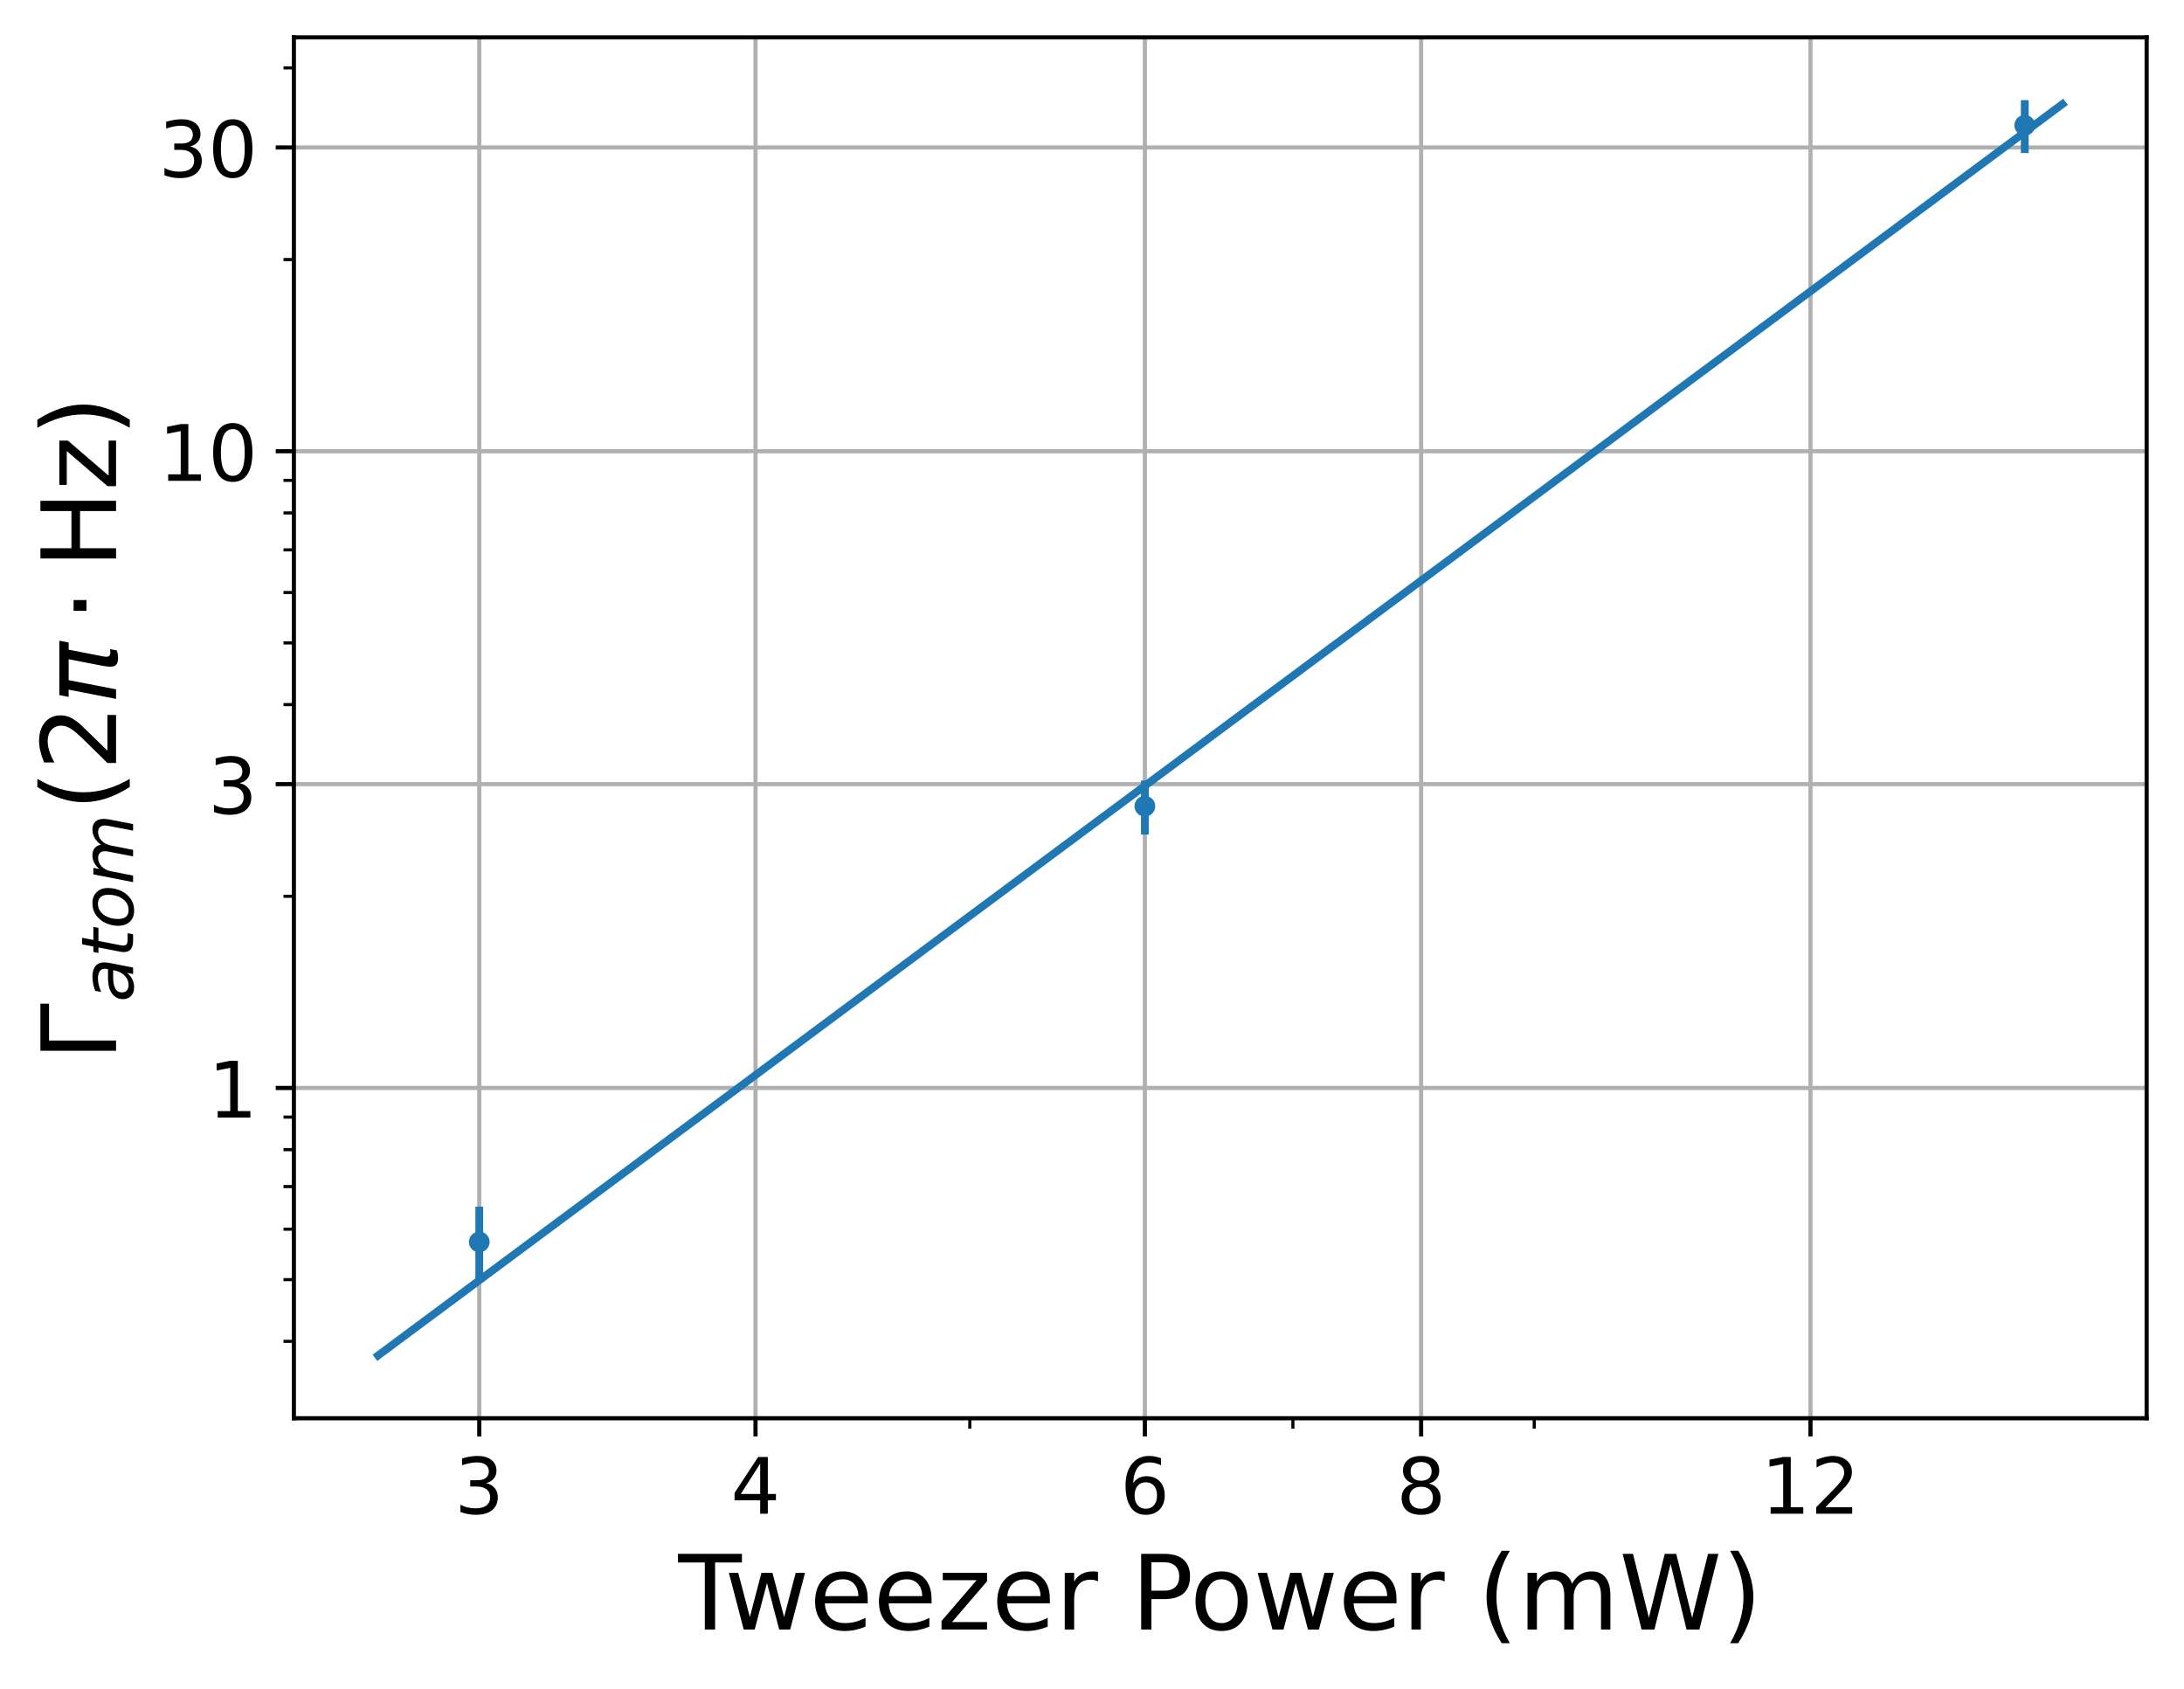
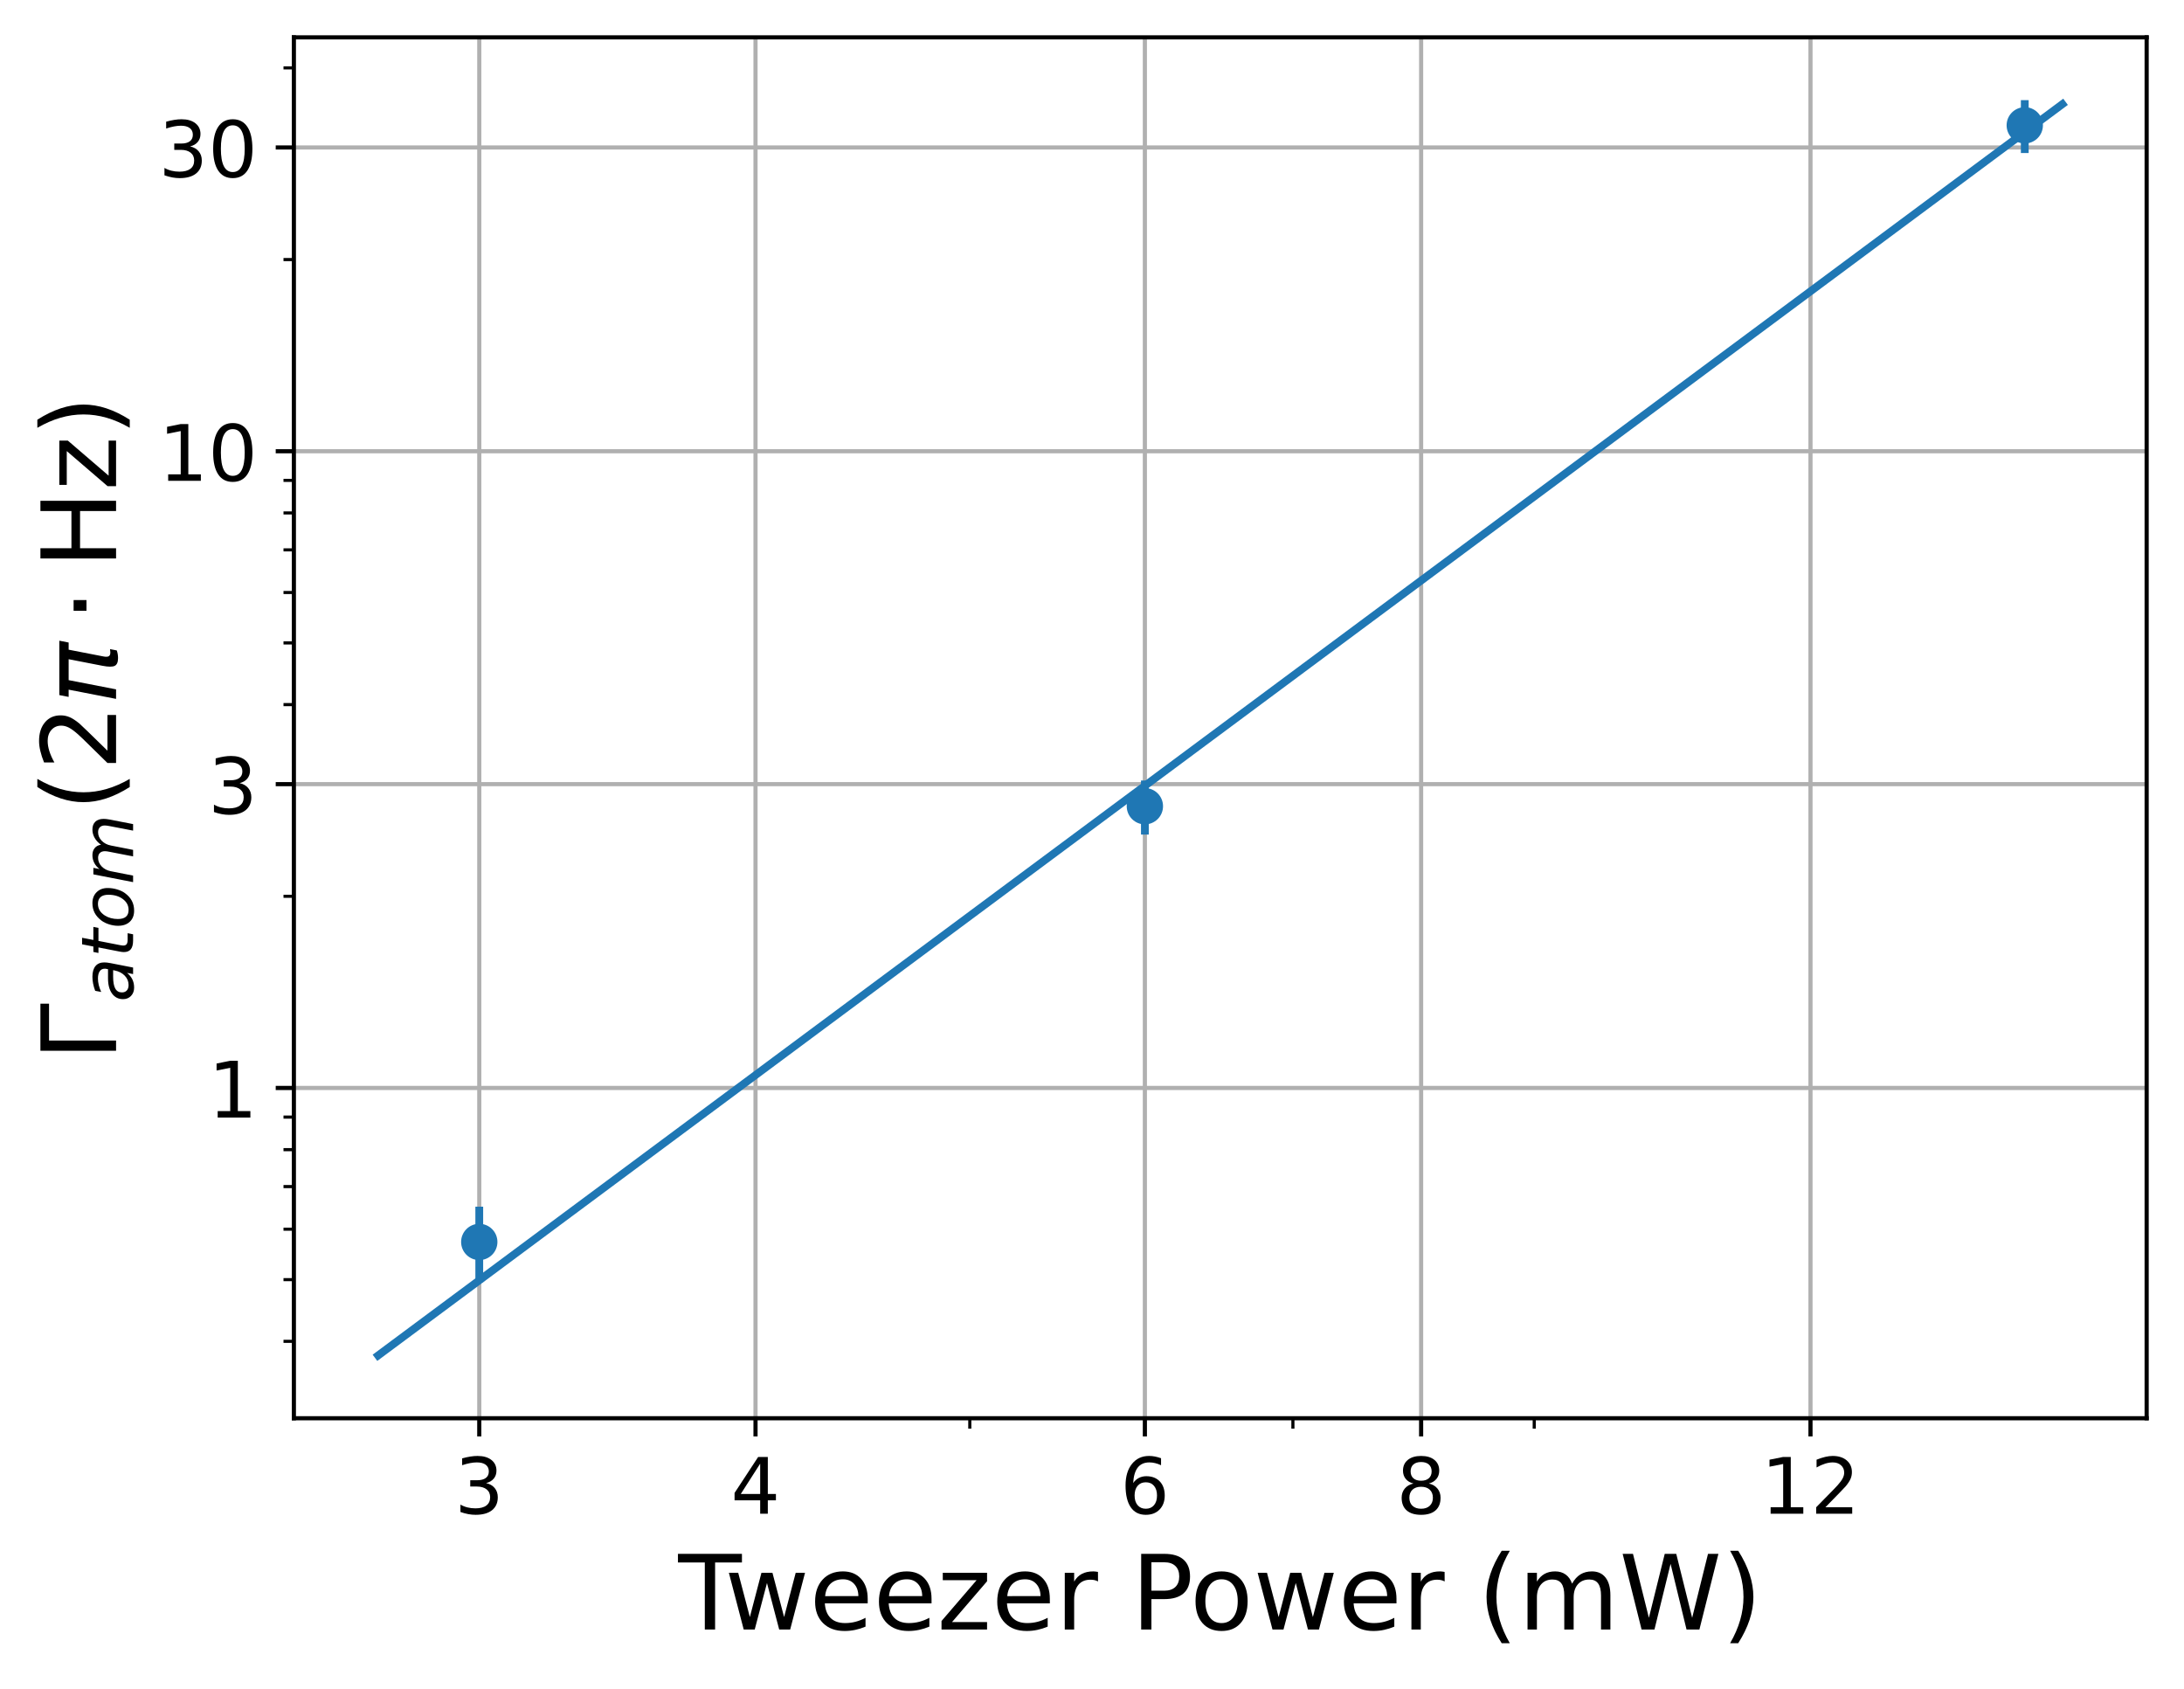
<svg xmlns="http://www.w3.org/2000/svg" xmlns:xlink="http://www.w3.org/1999/xlink" height="325.385pt" version="1.1" viewBox="0 0 420.964 325.385" width="420.964pt">
  <defs>
    <style type="text/css">*{stroke-linecap:butt;stroke-linejoin:round;}</style>
  </defs>
  <g id="figure_1">
    <g id="patch_1">
      <path d="M 0 325.385  L 420.964 325.385  L 420.964 0  L 0 0  z " style="fill:none;" />
    </g>
    <g id="axes_1">
      <g id="patch_2">
        <path d="M 56.644 273.312  L 413.764 273.312  L 413.764 7.2  L 56.644 7.2  z " style="fill:none;" />
      </g>
      <g id="matplotlib.axis_1">
        <g id="xtick_1">
          <g id="line2d_1">
            <path clip-path="url(#pf7d0f7ad61)" d="M 92.378 273.312  L 92.378 7.2  " style="fill:none;stroke:#b0b0b0;stroke-linecap:square;stroke-width:0.8;" />
          </g>
          <g id="line2d_2">
            <defs>
              <path d="M 0 0  L 0 3.5  " id="m005f0a59be" style="stroke:#000000;stroke-width:0.8;" />
            </defs>
            <g>
              <use style="stroke:#000000;stroke-width:0.8;" x="92.378" xlink:href="#m005f0a59be" y="273.312" />
            </g>
          </g>
          <g id="text_1">
            <g transform="translate(87.60597 291.7097)scale(0.15 -0.15)">
              <defs>
                <path d="M 40.578 39.312  Q 47.656 37.797 51.625 33  Q 55.609 28.219 55.609 21.188  Q 55.609 10.406 48.188 4.484  Q 40.766 -1.422 27.094 -1.422  Q 22.516 -1.422 17.656 -0.516  Q 12.797 0.391 7.625 2.203  L 7.625 11.719  Q 11.719 9.328 16.594 8.109  Q 21.484 6.891 26.812 6.891  Q 36.078 6.891 40.938 10.547  Q 45.797 14.203 45.797 21.188  Q 45.797 27.641 41.281 31.266  Q 36.766 34.906 28.719 34.906  L 20.219 34.906  L 20.219 43.016  L 29.109 43.016  Q 36.375 43.016 40.234 45.922  Q 44.094 48.828 44.094 54.297  Q 44.094 59.906 40.109 62.906  Q 36.141 65.922 28.719 65.922  Q 24.656 65.922 20.016 65.031  Q 15.375 64.156 9.812 62.312  L 9.812 71.094  Q 15.438 72.656 20.344 73.438  Q 25.25 74.219 29.594 74.219  Q 40.828 74.219 47.359 69.109  Q 53.906 64.016 53.906 55.328  Q 53.906 49.266 50.438 45.094  Q 46.969 40.922 40.578 39.312  z " id="DejaVuSans-51" />
              </defs>
              <use xlink:href="#DejaVuSans-51" />
            </g>
          </g>
        </g>
        <g id="xtick_2">
          <g id="line2d_3">
            <path clip-path="url(#pf7d0f7ad61)" d="M 145.625 273.312  L 145.625 7.2  " style="fill:none;stroke:#b0b0b0;stroke-linecap:square;stroke-width:0.8;" />
          </g>
          <g id="line2d_4">
            <g>
              <use style="stroke:#000000;stroke-width:0.8;" x="145.625" xlink:href="#m005f0a59be" y="273.312" />
            </g>
          </g>
          <g id="text_2">
            <g transform="translate(140.8536 291.7097)scale(0.15 -0.15)">
              <defs>
                <path d="M 37.797 64.312  L 12.891 25.391  L 37.797 25.391  z M 35.203 72.906  L 47.609 72.906  L 47.609 25.391  L 58.016 25.391  L 58.016 17.188  L 47.609 17.188  L 47.609 0  L 37.797 0  L 37.797 17.188  L 4.891 17.188  L 4.891 26.703  z " id="DejaVuSans-52" />
              </defs>
              <use xlink:href="#DejaVuSans-52" />
            </g>
          </g>
        </g>
        <g id="xtick_3">
          <g id="line2d_5">
            <path clip-path="url(#pf7d0f7ad61)" d="M 220.674 273.312  L 220.674 7.2  " style="fill:none;stroke:#b0b0b0;stroke-linecap:square;stroke-width:0.8;" />
          </g>
          <g id="line2d_6">
            <g>
              <use style="stroke:#000000;stroke-width:0.8;" x="220.674" xlink:href="#m005f0a59be" y="273.312" />
            </g>
          </g>
          <g id="text_3">
            <g transform="translate(215.9018 291.7097)scale(0.15 -0.15)">
              <defs>
                <path d="M 33.016 40.375  Q 26.375 40.375 22.484 35.828  Q 18.609 31.297 18.609 23.391  Q 18.609 15.531 22.484 10.953  Q 26.375 6.391 33.016 6.391  Q 39.656 6.391 43.531 10.953  Q 47.406 15.531 47.406 23.391  Q 47.406 31.297 43.531 35.828  Q 39.656 40.375 33.016 40.375  z M 52.594 71.297  L 52.594 62.312  Q 48.875 64.062 45.094 64.984  Q 41.312 65.922 37.594 65.922  Q 27.828 65.922 22.672 59.328  Q 17.531 52.734 16.797 39.406  Q 19.672 43.656 24.016 45.922  Q 28.375 48.188 33.594 48.188  Q 44.578 48.188 50.953 41.516  Q 57.328 34.859 57.328 23.391  Q 57.328 12.156 50.688 5.359  Q 44.047 -1.422 33.016 -1.422  Q 20.359 -1.422 13.672 8.266  Q 6.984 17.969 6.984 36.375  Q 6.984 53.656 15.188 63.938  Q 23.391 74.219 37.203 74.219  Q 40.922 74.219 44.703 73.484  Q 48.484 72.75 52.594 71.297  z " id="DejaVuSans-54" />
              </defs>
              <use xlink:href="#DejaVuSans-54" />
            </g>
          </g>
        </g>
        <g id="xtick_4">
          <g id="line2d_7">
            <path clip-path="url(#pf7d0f7ad61)" d="M 273.921 273.312  L 273.921 7.2  " style="fill:none;stroke:#b0b0b0;stroke-linecap:square;stroke-width:0.8;" />
          </g>
          <g id="line2d_8">
            <g>
              <use style="stroke:#000000;stroke-width:0.8;" x="273.921" xlink:href="#m005f0a59be" y="273.312" />
            </g>
          </g>
          <g id="text_4">
            <g transform="translate(269.1494 291.7097)scale(0.15 -0.15)">
              <defs>
                <path d="M 31.781 34.625  Q 24.75 34.625 20.719 30.859  Q 16.703 27.094 16.703 20.516  Q 16.703 13.922 20.719 10.156  Q 24.75 6.391 31.781 6.391  Q 38.812 6.391 42.859 10.172  Q 46.922 13.969 46.922 20.516  Q 46.922 27.094 42.891 30.859  Q 38.875 34.625 31.781 34.625  z M 21.922 38.812  Q 15.578 40.375 12.031 44.719  Q 8.5 49.078 8.5 55.328  Q 8.5 64.062 14.719 69.141  Q 20.953 74.219 31.781 74.219  Q 42.672 74.219 48.875 69.141  Q 55.078 64.062 55.078 55.328  Q 55.078 49.078 51.531 44.719  Q 48 40.375 41.703 38.812  Q 48.828 37.156 52.797 32.312  Q 56.781 27.484 56.781 20.516  Q 56.781 9.906 50.312 4.234  Q 43.844 -1.422 31.781 -1.422  Q 19.734 -1.422 13.25 4.234  Q 6.781 9.906 6.781 20.516  Q 6.781 27.484 10.781 32.312  Q 14.797 37.156 21.922 38.812  z M 18.312 54.391  Q 18.312 48.734 21.844 45.562  Q 25.391 42.391 31.781 42.391  Q 38.141 42.391 41.719 45.562  Q 45.312 48.734 45.312 54.391  Q 45.312 60.062 41.719 63.234  Q 38.141 66.406 31.781 66.406  Q 25.391 66.406 21.844 63.234  Q 18.312 60.062 18.312 54.391  z " id="DejaVuSans-56" />
              </defs>
              <use xlink:href="#DejaVuSans-56" />
            </g>
          </g>
        </g>
        <g id="xtick_5">
          <g id="line2d_9">
            <path clip-path="url(#pf7d0f7ad61)" d="M 348.97 273.312  L 348.97 7.2  " style="fill:none;stroke:#b0b0b0;stroke-linecap:square;stroke-width:0.8;" />
          </g>
          <g id="line2d_10">
            <g>
              <use style="stroke:#000000;stroke-width:0.8;" x="348.97" xlink:href="#m005f0a59be" y="273.312" />
            </g>
          </g>
          <g id="text_5">
            <g transform="translate(339.4258 291.7097)scale(0.15 -0.15)">
              <defs>
                <path d="M 12.406 8.297  L 28.516 8.297  L 28.516 63.922  L 10.984 60.406  L 10.984 69.391  L 28.422 72.906  L 38.281 72.906  L 38.281 8.297  L 54.391 8.297  L 54.391 0  L 12.406 0  z " id="DejaVuSans-49" />
                <path d="M 19.188 8.297  L 53.609 8.297  L 53.609 0  L 7.328 0  L 7.328 8.297  Q 12.938 14.109 22.625 23.891  Q 32.328 33.688 34.812 36.531  Q 39.547 41.844 41.422 45.531  Q 43.312 49.219 43.312 52.781  Q 43.312 58.594 39.234 62.25  Q 35.156 65.922 28.609 65.922  Q 23.969 65.922 18.812 64.312  Q 13.672 62.703 7.812 59.422  L 7.812 69.391  Q 13.766 71.781 18.938 73  Q 24.125 74.219 28.422 74.219  Q 39.75 74.219 46.484 68.547  Q 53.219 62.891 53.219 53.422  Q 53.219 48.922 51.531 44.891  Q 49.859 40.875 45.406 35.406  Q 44.188 33.984 37.641 27.219  Q 31.109 20.453 19.188 8.297  z " id="DejaVuSans-50" />
              </defs>
              <use xlink:href="#DejaVuSans-49" />
              <use x="63.623" xlink:href="#DejaVuSans-50" />
            </g>
          </g>
        </g>
        <g id="xtick_6">
          <g id="line2d_11">
            <defs>
              <path d="M 0 0  L 0 2  " id="m6449f80ab4" style="stroke:#000000;stroke-width:0.6;" />
            </defs>
            <g>
              <use style="stroke:#000000;stroke-width:0.6;" x="186.927" xlink:href="#m6449f80ab4" y="273.312" />
            </g>
          </g>
        </g>
        <g id="xtick_7">
          <g id="line2d_12">
            <g>
              <use style="stroke:#000000;stroke-width:0.6;" x="249.206" xlink:href="#m6449f80ab4" y="273.312" />
            </g>
          </g>
        </g>
        <g id="xtick_8">
          <g id="line2d_13">
            <g>
              <use style="stroke:#000000;stroke-width:0.6;" x="295.722" xlink:href="#m6449f80ab4" y="273.312" />
            </g>
          </g>
        </g>
        <g id="text_6">
          <g transform="translate(130.7334 314.0261)scale(0.2 -0.2)">
            <defs>
              <path d="M -0.297 72.906  L 61.375 72.906  L 61.375 64.594  L 35.5 64.594  L 35.5 0  L 25.594 0  L 25.594 64.594  L -0.297 64.594  z " id="DejaVuSans-84" />
              <path d="M 4.203 54.688  L 13.188 54.688  L 24.422 12.016  L 35.594 54.688  L 46.188 54.688  L 57.422 12.016  L 68.609 54.688  L 77.594 54.688  L 63.281 0  L 52.688 0  L 40.922 44.828  L 29.109 0  L 18.5 0  z " id="DejaVuSans-119" />
              <path d="M 56.203 29.594  L 56.203 25.203  L 14.891 25.203  Q 15.484 15.922 20.484 11.062  Q 25.484 6.203 34.422 6.203  Q 39.594 6.203 44.453 7.469  Q 49.312 8.734 54.109 11.281  L 54.109 2.781  Q 49.266 0.734 44.188 -0.344  Q 39.109 -1.422 33.891 -1.422  Q 20.797 -1.422 13.156 6.188  Q 5.516 13.812 5.516 26.812  Q 5.516 40.234 12.766 48.109  Q 20.016 56 32.328 56  Q 43.359 56 49.781 48.891  Q 56.203 41.797 56.203 29.594  z M 47.219 32.234  Q 47.125 39.594 43.094 43.984  Q 39.062 48.391 32.422 48.391  Q 24.906 48.391 20.391 44.141  Q 15.875 39.891 15.188 32.172  z " id="DejaVuSans-101" />
              <path d="M 5.516 54.688  L 48.188 54.688  L 48.188 46.484  L 14.406 7.172  L 48.188 7.172  L 48.188 0  L 4.297 0  L 4.297 8.203  L 38.094 47.516  L 5.516 47.516  z " id="DejaVuSans-122" />
              <path d="M 41.109 46.297  Q 39.594 47.172 37.812 47.578  Q 36.031 48 33.891 48  Q 26.266 48 22.188 43.047  Q 18.109 38.094 18.109 28.812  L 18.109 0  L 9.078 0  L 9.078 54.688  L 18.109 54.688  L 18.109 46.188  Q 20.953 51.172 25.484 53.578  Q 30.031 56 36.531 56  Q 37.453 56 38.578 55.875  Q 39.703 55.766 41.062 55.516  z " id="DejaVuSans-114" />
              <path id="DejaVuSans-32" />
              <path d="M 19.672 64.797  L 19.672 37.406  L 32.078 37.406  Q 38.969 37.406 42.719 40.969  Q 46.484 44.531 46.484 51.125  Q 46.484 57.672 42.719 61.234  Q 38.969 64.797 32.078 64.797  z M 9.812 72.906  L 32.078 72.906  Q 44.344 72.906 50.609 67.359  Q 56.891 61.812 56.891 51.125  Q 56.891 40.328 50.609 34.812  Q 44.344 29.297 32.078 29.297  L 19.672 29.297  L 19.672 0  L 9.812 0  z " id="DejaVuSans-80" />
              <path d="M 30.609 48.391  Q 23.391 48.391 19.188 42.75  Q 14.984 37.109 14.984 27.297  Q 14.984 17.484 19.156 11.844  Q 23.344 6.203 30.609 6.203  Q 37.797 6.203 41.984 11.859  Q 46.188 17.531 46.188 27.297  Q 46.188 37.016 41.984 42.703  Q 37.797 48.391 30.609 48.391  z M 30.609 56  Q 42.328 56 49.016 48.375  Q 55.719 40.766 55.719 27.297  Q 55.719 13.875 49.016 6.219  Q 42.328 -1.422 30.609 -1.422  Q 18.844 -1.422 12.172 6.219  Q 5.516 13.875 5.516 27.297  Q 5.516 40.766 12.172 48.375  Q 18.844 56 30.609 56  z " id="DejaVuSans-111" />
              <path d="M 31 75.875  Q 24.469 64.656 21.281 53.656  Q 18.109 42.672 18.109 31.391  Q 18.109 20.125 21.312 9.062  Q 24.516 -2 31 -13.188  L 23.188 -13.188  Q 15.875 -1.703 12.234 9.375  Q 8.594 20.453 8.594 31.391  Q 8.594 42.281 12.203 53.312  Q 15.828 64.359 23.188 75.875  z " id="DejaVuSans-40" />
              <path d="M 52 44.188  Q 55.375 50.25 60.062 53.125  Q 64.75 56 71.094 56  Q 79.641 56 84.281 50.016  Q 88.922 44.047 88.922 33.016  L 88.922 0  L 79.891 0  L 79.891 32.719  Q 79.891 40.578 77.094 44.375  Q 74.312 48.188 68.609 48.188  Q 61.625 48.188 57.562 43.547  Q 53.516 38.922 53.516 30.906  L 53.516 0  L 44.484 0  L 44.484 32.719  Q 44.484 40.625 41.703 44.406  Q 38.922 48.188 33.109 48.188  Q 26.219 48.188 22.156 43.531  Q 18.109 38.875 18.109 30.906  L 18.109 0  L 9.078 0  L 9.078 54.688  L 18.109 54.688  L 18.109 46.188  Q 21.188 51.219 25.484 53.609  Q 29.781 56 35.688 56  Q 41.656 56 45.828 52.969  Q 50 49.953 52 44.188  z " id="DejaVuSans-109" />
              <path d="M 3.328 72.906  L 13.281 72.906  L 28.609 11.281  L 43.891 72.906  L 54.984 72.906  L 70.312 11.281  L 85.594 72.906  L 95.609 72.906  L 77.297 0  L 64.891 0  L 49.516 63.281  L 33.984 0  L 21.578 0  z " id="DejaVuSans-87" />
              <path d="M 8.016 75.875  L 15.828 75.875  Q 23.141 64.359 26.781 53.312  Q 30.422 42.281 30.422 31.391  Q 30.422 20.453 26.781 9.375  Q 23.141 -1.703 15.828 -13.188  L 8.016 -13.188  Q 14.5 -2 17.703 9.062  Q 20.906 20.125 20.906 31.391  Q 20.906 42.672 17.703 53.656  Q 14.5 64.656 8.016 75.875  z " id="DejaVuSans-41" />
            </defs>
            <use xlink:href="#DejaVuSans-84" />
            <use x="44.584" xlink:href="#DejaVuSans-119" />
            <use x="126.371" xlink:href="#DejaVuSans-101" />
            <use x="187.895" xlink:href="#DejaVuSans-101" />
            <use x="249.418" xlink:href="#DejaVuSans-122" />
            <use x="301.908" xlink:href="#DejaVuSans-101" />
            <use x="363.432" xlink:href="#DejaVuSans-114" />
            <use x="404.545" xlink:href="#DejaVuSans-32" />
            <use x="436.332" xlink:href="#DejaVuSans-80" />
            <use x="493.01" xlink:href="#DejaVuSans-111" />
            <use x="554.191" xlink:href="#DejaVuSans-119" />
            <use x="635.979" xlink:href="#DejaVuSans-101" />
            <use x="697.502" xlink:href="#DejaVuSans-114" />
            <use x="738.615" xlink:href="#DejaVuSans-32" />
            <use x="770.402" xlink:href="#DejaVuSans-40" />
            <use x="809.416" xlink:href="#DejaVuSans-109" />
            <use x="906.828" xlink:href="#DejaVuSans-87" />
            <use x="1005.705" xlink:href="#DejaVuSans-41" />
          </g>
        </g>
      </g>
      <g id="matplotlib.axis_2">
        <g id="ytick_1">
          <g id="line2d_14">
            <path clip-path="url(#pf7d0f7ad61)" d="M 56.644 209.661  L 413.764 209.661  " style="fill:none;stroke:#b0b0b0;stroke-linecap:square;stroke-width:0.8;" />
          </g>
          <g id="line2d_15">
            <defs>
              <path d="M 0 0  L -3.5 0  " id="mc3ce260a5b" style="stroke:#000000;stroke-width:0.8;" />
            </defs>
            <g>
              <use style="stroke:#000000;stroke-width:0.8;" x="56.644" xlink:href="#mc3ce260a5b" y="209.661" />
            </g>
          </g>
          <g id="text_7">
            <g transform="translate(40.1 215.3601)scale(0.15 -0.15)">
              <use xlink:href="#DejaVuSans-49" />
            </g>
          </g>
        </g>
        <g id="ytick_2">
          <g id="line2d_16">
            <path clip-path="url(#pf7d0f7ad61)" d="M 56.644 151.118  L 413.764 151.118  " style="fill:none;stroke:#b0b0b0;stroke-linecap:square;stroke-width:0.8;" />
          </g>
          <g id="line2d_17">
            <g>
              <use style="stroke:#000000;stroke-width:0.8;" x="56.644" xlink:href="#mc3ce260a5b" y="151.118" />
            </g>
          </g>
          <g id="text_8">
            <g transform="translate(40.1 156.8166)scale(0.15 -0.15)">
              <use xlink:href="#DejaVuSans-51" />
            </g>
          </g>
        </g>
        <g id="ytick_3">
          <g id="line2d_18">
            <path clip-path="url(#pf7d0f7ad61)" d="M 56.644 86.96  L 413.764 86.96  " style="fill:none;stroke:#b0b0b0;stroke-linecap:square;stroke-width:0.8;" />
          </g>
          <g id="line2d_19">
            <g>
              <use style="stroke:#000000;stroke-width:0.8;" x="56.644" xlink:href="#mc3ce260a5b" y="86.96" />
            </g>
          </g>
          <g id="text_9">
            <g transform="translate(30.55625 92.65859)scale(0.15 -0.15)">
              <defs>
                <path d="M 31.781 66.406  Q 24.172 66.406 20.328 58.906  Q 16.5 51.422 16.5 36.375  Q 16.5 21.391 20.328 13.891  Q 24.172 6.391 31.781 6.391  Q 39.453 6.391 43.281 13.891  Q 47.125 21.391 47.125 36.375  Q 47.125 51.422 43.281 58.906  Q 39.453 66.406 31.781 66.406  z M 31.781 74.219  Q 44.047 74.219 50.516 64.516  Q 56.984 54.828 56.984 36.375  Q 56.984 17.969 50.516 8.266  Q 44.047 -1.422 31.781 -1.422  Q 19.531 -1.422 13.062 8.266  Q 6.594 17.969 6.594 36.375  Q 6.594 54.828 13.062 64.516  Q 19.531 74.219 31.781 74.219  z " id="DejaVuSans-48" />
              </defs>
              <use xlink:href="#DejaVuSans-49" />
              <use x="63.623" xlink:href="#DejaVuSans-48" />
            </g>
          </g>
        </g>
        <g id="ytick_4">
          <g id="line2d_20">
            <path clip-path="url(#pf7d0f7ad61)" d="M 56.644 28.416  L 413.764 28.416  " style="fill:none;stroke:#b0b0b0;stroke-linecap:square;stroke-width:0.8;" />
          </g>
          <g id="line2d_21">
            <g>
              <use style="stroke:#000000;stroke-width:0.8;" x="56.644" xlink:href="#mc3ce260a5b" y="28.416" />
            </g>
          </g>
          <g id="text_10">
            <g transform="translate(30.55625 34.11508)scale(0.15 -0.15)">
              <use xlink:href="#DejaVuSans-51" />
              <use x="63.623" xlink:href="#DejaVuSans-48" />
            </g>
          </g>
        </g>
        <g id="ytick_5">
          <g id="line2d_22">
            <defs>
              <path d="M 0 0  L -2 0  " id="md0f4fded07" style="stroke:#000000;stroke-width:0.6;" />
            </defs>
            <g>
              <use style="stroke:#000000;stroke-width:0.6;" x="56.644" xlink:href="#md0f4fded07" y="258.489" />
            </g>
          </g>
        </g>
        <g id="ytick_6">
          <g id="line2d_23">
            <g>
              <use style="stroke:#000000;stroke-width:0.6;" x="56.644" xlink:href="#md0f4fded07" y="246.598" />
            </g>
          </g>
        </g>
        <g id="ytick_7">
          <g id="line2d_24">
            <g>
              <use style="stroke:#000000;stroke-width:0.6;" x="56.644" xlink:href="#md0f4fded07" y="236.882" />
            </g>
          </g>
        </g>
        <g id="ytick_8">
          <g id="line2d_25">
            <g>
              <use style="stroke:#000000;stroke-width:0.6;" x="56.644" xlink:href="#md0f4fded07" y="228.668" />
            </g>
          </g>
        </g>
        <g id="ytick_9">
          <g id="line2d_26">
            <g>
              <use style="stroke:#000000;stroke-width:0.6;" x="56.644" xlink:href="#md0f4fded07" y="221.552" />
            </g>
          </g>
        </g>
        <g id="ytick_10">
          <g id="line2d_27">
            <g>
              <use style="stroke:#000000;stroke-width:0.6;" x="56.644" xlink:href="#md0f4fded07" y="215.276" />
            </g>
          </g>
        </g>
        <g id="ytick_11">
          <g id="line2d_28">
            <g>
              <use style="stroke:#000000;stroke-width:0.6;" x="56.644" xlink:href="#md0f4fded07" y="172.724" />
            </g>
          </g>
        </g>
        <g id="ytick_12">
          <g id="line2d_29">
            <g>
              <use style="stroke:#000000;stroke-width:0.6;" x="56.644" xlink:href="#md0f4fded07" y="135.788" />
            </g>
          </g>
        </g>
        <g id="ytick_13">
          <g id="line2d_30">
            <g>
              <use style="stroke:#000000;stroke-width:0.6;" x="56.644" xlink:href="#md0f4fded07" y="123.897" />
            </g>
          </g>
        </g>
        <g id="ytick_14">
          <g id="line2d_31">
            <g>
              <use style="stroke:#000000;stroke-width:0.6;" x="56.644" xlink:href="#md0f4fded07" y="114.181" />
            </g>
          </g>
        </g>
        <g id="ytick_15">
          <g id="line2d_32">
            <g>
              <use style="stroke:#000000;stroke-width:0.6;" x="56.644" xlink:href="#md0f4fded07" y="105.966" />
            </g>
          </g>
        </g>
        <g id="ytick_16">
          <g id="line2d_33">
            <g>
              <use style="stroke:#000000;stroke-width:0.6;" x="56.644" xlink:href="#md0f4fded07" y="98.851" />
            </g>
          </g>
        </g>
        <g id="ytick_17">
          <g id="line2d_34">
            <g>
              <use style="stroke:#000000;stroke-width:0.6;" x="56.644" xlink:href="#md0f4fded07" y="92.574" />
            </g>
          </g>
        </g>
        <g id="ytick_18">
          <g id="line2d_35">
            <g>
              <use style="stroke:#000000;stroke-width:0.6;" x="56.644" xlink:href="#md0f4fded07" y="50.023" />
            </g>
          </g>
        </g>
        <g id="ytick_19">
          <g id="line2d_36">
            <g>
              <use style="stroke:#000000;stroke-width:0.6;" x="56.644" xlink:href="#md0f4fded07" y="13.086" />
            </g>
          </g>
        </g>
        <g id="text_11">
          <g transform="translate(22.39688 204.456)rotate(-90)scale(0.2 -0.2)">
            <defs>
              <path d="M 9.812 0  L 9.812 72.906  L 55.172 72.906  L 55.172 64.594  L 19.672 64.594  L 19.672 0  z " id="DejaVuSans-915" />
              <path d="M 53.719 31.203  L 47.609 0  L 38.625 0  L 40.281 8.297  Q 36.328 3.422 31.266 1  Q 26.219 -1.422 20.016 -1.422  Q 13.031 -1.422 8.562 2.844  Q 4.109 7.125 4.109 13.812  Q 4.109 23.391 11.75 28.953  Q 19.391 34.516 32.812 34.516  L 45.312 34.516  L 45.797 36.922  Q 45.906 37.312 45.953 37.766  Q 46 38.234 46 39.203  Q 46 43.562 42.453 45.969  Q 38.922 48.391 32.516 48.391  Q 28.125 48.391 23.5 47.266  Q 18.891 46.141 14.016 43.891  L 15.578 52.203  Q 20.656 54.109 25.516 55.047  Q 30.375 56 34.906 56  Q 44.578 56 49.625 51.797  Q 54.688 47.609 54.688 39.594  Q 54.688 37.984 54.438 35.812  Q 54.203 33.641 53.719 31.203  z M 44 27.484  L 35.016 27.484  Q 23.969 27.484 18.672 24.531  Q 13.375 21.578 13.375 15.375  Q 13.375 11.078 16.078 8.641  Q 18.797 6.203 23.578 6.203  Q 30.906 6.203 36.375 11.453  Q 41.844 16.703 43.609 25.484  z " id="DejaVuSans-Oblique-97" />
              <path d="M 42.281 54.688  L 40.922 47.703  L 23 47.703  L 17.188 18.016  Q 16.891 16.359 16.75 15.234  Q 16.609 14.109 16.609 13.484  Q 16.609 10.359 18.484 8.938  Q 20.359 7.516 24.516 7.516  L 33.594 7.516  L 32.078 0  L 23.484 0  Q 15.484 0 11.547 3.125  Q 7.625 6.25 7.625 12.594  Q 7.625 13.719 7.766 15.062  Q 7.906 16.406 8.203 18.016  L 14.016 47.703  L 6.391 47.703  L 7.812 54.688  L 15.281 54.688  L 18.312 70.219  L 27.297 70.219  L 24.312 54.688  z " id="DejaVuSans-Oblique-116" />
              <path d="M 25.391 -1.422  Q 15.766 -1.422 10.172 4.516  Q 4.594 10.453 4.594 20.703  Q 4.594 26.656 6.516 32.828  Q 8.453 39.016 11.531 43.219  Q 16.359 49.75 22.312 52.875  Q 28.266 56 35.797 56  Q 45.125 56 50.859 50.188  Q 56.594 44.391 56.594 35.016  Q 56.594 28.516 54.688 22.062  Q 52.781 15.625 49.703 11.375  Q 44.922 4.828 38.969 1.703  Q 33.016 -1.422 25.391 -1.422  z M 13.922 21  Q 13.922 13.578 17.016 9.891  Q 20.125 6.203 26.422 6.203  Q 35.453 6.203 41.375 14.078  Q 47.312 21.969 47.312 34.078  Q 47.312 41.156 44.141 44.766  Q 40.969 48.391 34.812 48.391  Q 29.734 48.391 25.781 46.016  Q 21.828 43.656 18.703 38.812  Q 16.406 35.203 15.156 30.562  Q 13.922 25.922 13.922 21  z " id="DejaVuSans-Oblique-111" />
              <path d="M 89.797 33.016  L 83.406 0  L 74.422 0  L 80.719 32.719  Q 81.109 34.812 81.297 36.328  Q 81.5 37.844 81.5 38.922  Q 81.5 43.312 79.047 45.75  Q 76.609 48.188 72.219 48.188  Q 65.672 48.188 60.547 43.281  Q 55.422 38.375 53.906 30.516  L 47.906 0  L 38.922 0  L 45.312 32.719  Q 45.703 34.516 45.891 36.047  Q 46.094 37.594 46.094 38.812  Q 46.094 43.266 43.656 45.719  Q 41.219 48.188 36.922 48.188  Q 30.281 48.188 25.141 43.281  Q 20.016 38.375 18.5 30.516  L 12.5 0  L 3.516 0  L 14.203 54.688  L 23.188 54.688  L 21.484 46.188  Q 25.141 50.984 30.047 53.484  Q 34.969 56 40.578 56  Q 46.531 56 50.359 52.875  Q 54.203 49.75 54.984 44.188  Q 59.078 49.953 64.469 52.969  Q 69.875 56 75.875 56  Q 82.906 56 86.734 51.953  Q 90.578 47.906 90.578 40.484  Q 90.578 38.875 90.375 36.938  Q 90.188 35.016 89.797 33.016  z " id="DejaVuSans-Oblique-109" />
              <path d="M 9.125 54.688  L 61.531 54.688  L 59.766 45.703  L 52.875 45.703  L 46.344 12.109  Q 45.656 8.594 46.578 7.031  Q 47.469 5.516 50.141 5.516  Q 50.875 5.516 51.953 5.672  Q 53.078 5.766 53.422 5.812  L 52.156 -0.688  Q 50.344 -1.312 48.484 -1.609  Q 46.578 -1.906 44.781 -1.906  Q 38.922 -1.906 37.312 1.266  Q 35.688 4.5 37.359 13.094  L 43.703 45.703  L 23.531 45.703  L 14.656 0  L 5.469 0  L 14.359 45.703  L 7.375 45.703  z " id="DejaVuSans-Oblique-960" />
              <path d="M 10.688 40.922  L 21 40.922  L 21 28.516  L 10.688 28.516  z " id="DejaVuSans-8901" />
              <path d="M 9.812 72.906  L 19.672 72.906  L 19.672 43.016  L 55.516 43.016  L 55.516 72.906  L 65.375 72.906  L 65.375 0  L 55.516 0  L 55.516 34.719  L 19.672 34.719  L 19.672 0  L 9.812 0  z " id="DejaVuSans-72" />
            </defs>
            <use transform="translate(0 0.125)" xlink:href="#DejaVuSans-915" />
            <use transform="translate(56.66992 -16.28125)scale(0.7)" xlink:href="#DejaVuSans-Oblique-97" />
            <use transform="translate(99.56543 -16.28125)scale(0.7)" xlink:href="#DejaVuSans-Oblique-116" />
            <use transform="translate(127.0117 -16.28125)scale(0.7)" xlink:href="#DejaVuSans-Oblique-111" />
            <use transform="translate(169.8389 -16.28125)scale(0.7)" xlink:href="#DejaVuSans-Oblique-109" />
            <use transform="translate(240.7617 0.125)" xlink:href="#DejaVuSans-40" />
            <use transform="translate(279.7754 0.125)" xlink:href="#DejaVuSans-50" />
            <use transform="translate(343.3984 0.125)" xlink:href="#DejaVuSans-Oblique-960" />
            <use transform="translate(423.0859 0.125)" xlink:href="#DejaVuSans-8901" />
            <use transform="translate(474.3555 0.125)" xlink:href="#DejaVuSans-72" />
            <use transform="translate(549.5508 0.125)" xlink:href="#DejaVuSans-122" />
            <use transform="translate(602.041 0.125)" xlink:href="#DejaVuSans-41" />
          </g>
        </g>
      </g>
      <g id="LineCollection_1">
        <path clip-path="url(#pf7d0f7ad61)" d="M 390.272 29.493  L 390.272 19.296  " style="fill:none;stroke:#1f77b4;stroke-width:1.5;" />
        <path clip-path="url(#pf7d0f7ad61)" d="M 220.674 160.833  L 220.674 150.412  " style="fill:none;stroke:#1f77b4;stroke-width:1.5;" />
        <path clip-path="url(#pf7d0f7ad61)" d="M 92.378 247.134  L 92.378 232.535  " style="fill:none;stroke:#1f77b4;stroke-width:1.5;" />
      </g>
      <g id="line2d_37">
        <path clip-path="url(#pf7d0f7ad61)" d="M 72.876 261.216  L 397.531 20.065  L 397.531 20.065  " style="fill:none;stroke:#1f77b4;stroke-linecap:square;stroke-width:1.5;" />
      </g>
      <g id="line2d_38">
        <defs>
-           <path d="M 0 1.5  C 0.398 1.5 0.779 1.342 1.061 1.061  C 1.342 0.779 1.5 0.398 1.5 0  C 1.5 -0.398 1.342 -0.779 1.061 -1.061  C 0.779 -1.342 0.398 -1.5 0 -1.5  C -0.398 -1.5 -0.779 -1.342 -1.061 -1.061  C -1.342 -0.779 -1.5 -0.398 -1.5 0  C -1.5 0.398 -1.342 0.779 -1.061 1.061  C -0.779 1.342 -0.398 1.5 0 1.5  z " id="mb8bc26594a" style="stroke:#1f77b4;" />
+           <path d="M 0 3  C 0.796 3 1.559 2.684 2.121 2.121  C 2.684 1.559 3 0.796 3 0  C 3 -0.796 2.684 -1.559 2.121 -2.121  C 1.559 -2.684 0.796 -3 0 -3  C -0.796 -3 -1.559 -2.684 -2.121 -2.121  C -2.684 -1.559 -3 -0.796 -3 0  C -3 0.796 -2.684 1.559 -2.121 2.121  C -1.559 2.684 -0.796 3 0 3  z " id="mcb2457e3ba" style="stroke:#1f77b4;" />
        </defs>
        <g clip-path="url(#pf7d0f7ad61)">
-           <use style="fill:#1f77b4;stroke:#1f77b4;" x="390.272" xlink:href="#mb8bc26594a" y="24.151" />
-           <use style="fill:#1f77b4;stroke:#1f77b4;" x="220.674" xlink:href="#mb8bc26594a" y="155.368" />
-           <use style="fill:#1f77b4;stroke:#1f77b4;" x="92.378" xlink:href="#mb8bc26594a" y="239.336" />
+           <use style="fill:#1f77b4;stroke:#1f77b4;" x="390.272" xlink:href="#mcb2457e3ba" y="24.151" />
+           <use style="fill:#1f77b4;stroke:#1f77b4;" x="220.674" xlink:href="#mcb2457e3ba" y="155.368" />
+           <use style="fill:#1f77b4;stroke:#1f77b4;" x="92.378" xlink:href="#mcb2457e3ba" y="239.336" />
        </g>
      </g>
      <g id="patch_3">
        <path d="M 56.644 273.312  L 56.644 7.2  " style="fill:none;stroke:#000000;stroke-linecap:square;stroke-linejoin:miter;stroke-width:0.8;" />
      </g>
      <g id="patch_4">
        <path d="M 413.764 273.312  L 413.764 7.2  " style="fill:none;stroke:#000000;stroke-linecap:square;stroke-linejoin:miter;stroke-width:0.8;" />
      </g>
      <g id="patch_5">
        <path d="M 56.644 273.312  L 413.764 273.312  " style="fill:none;stroke:#000000;stroke-linecap:square;stroke-linejoin:miter;stroke-width:0.8;" />
      </g>
      <g id="patch_6">
        <path d="M 56.644 7.2  L 413.764 7.2  " style="fill:none;stroke:#000000;stroke-linecap:square;stroke-linejoin:miter;stroke-width:0.8;" />
      </g>
    </g>
  </g>
  <defs>
    <clipPath id="pf7d0f7ad61">
      <rect height="266.112" width="357.12" x="56.644" y="7.2" />
    </clipPath>
  </defs>
</svg>
